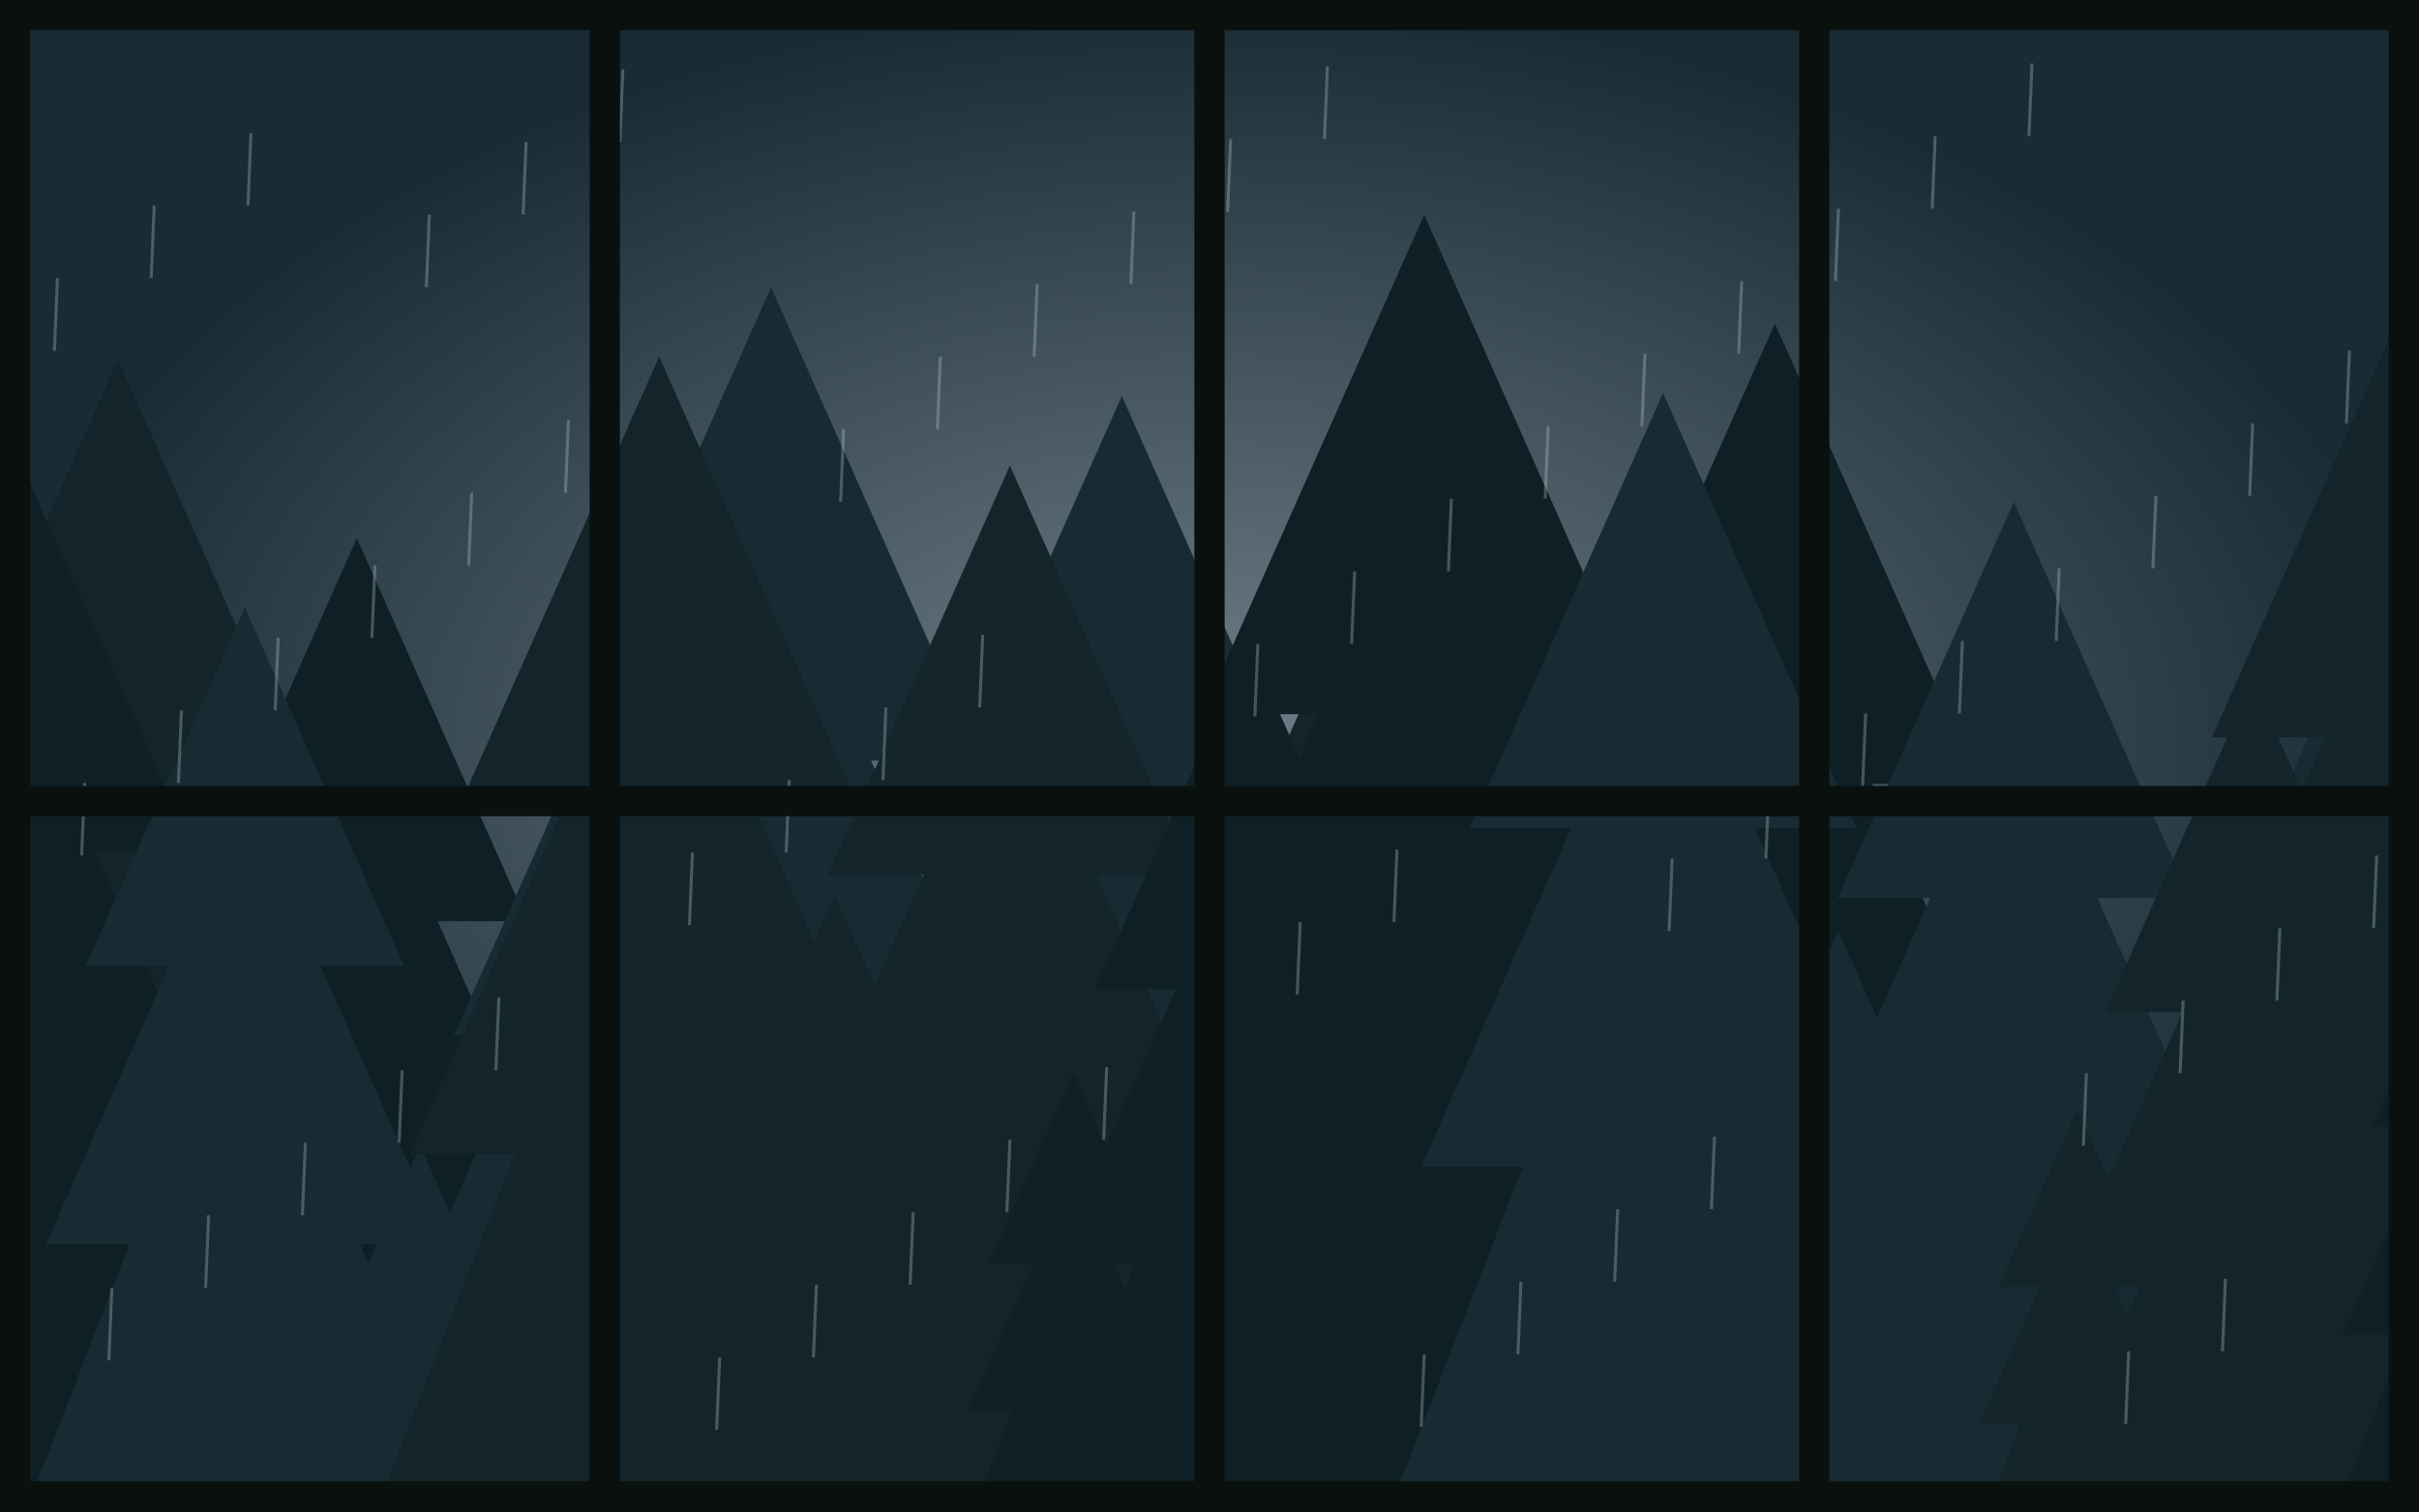
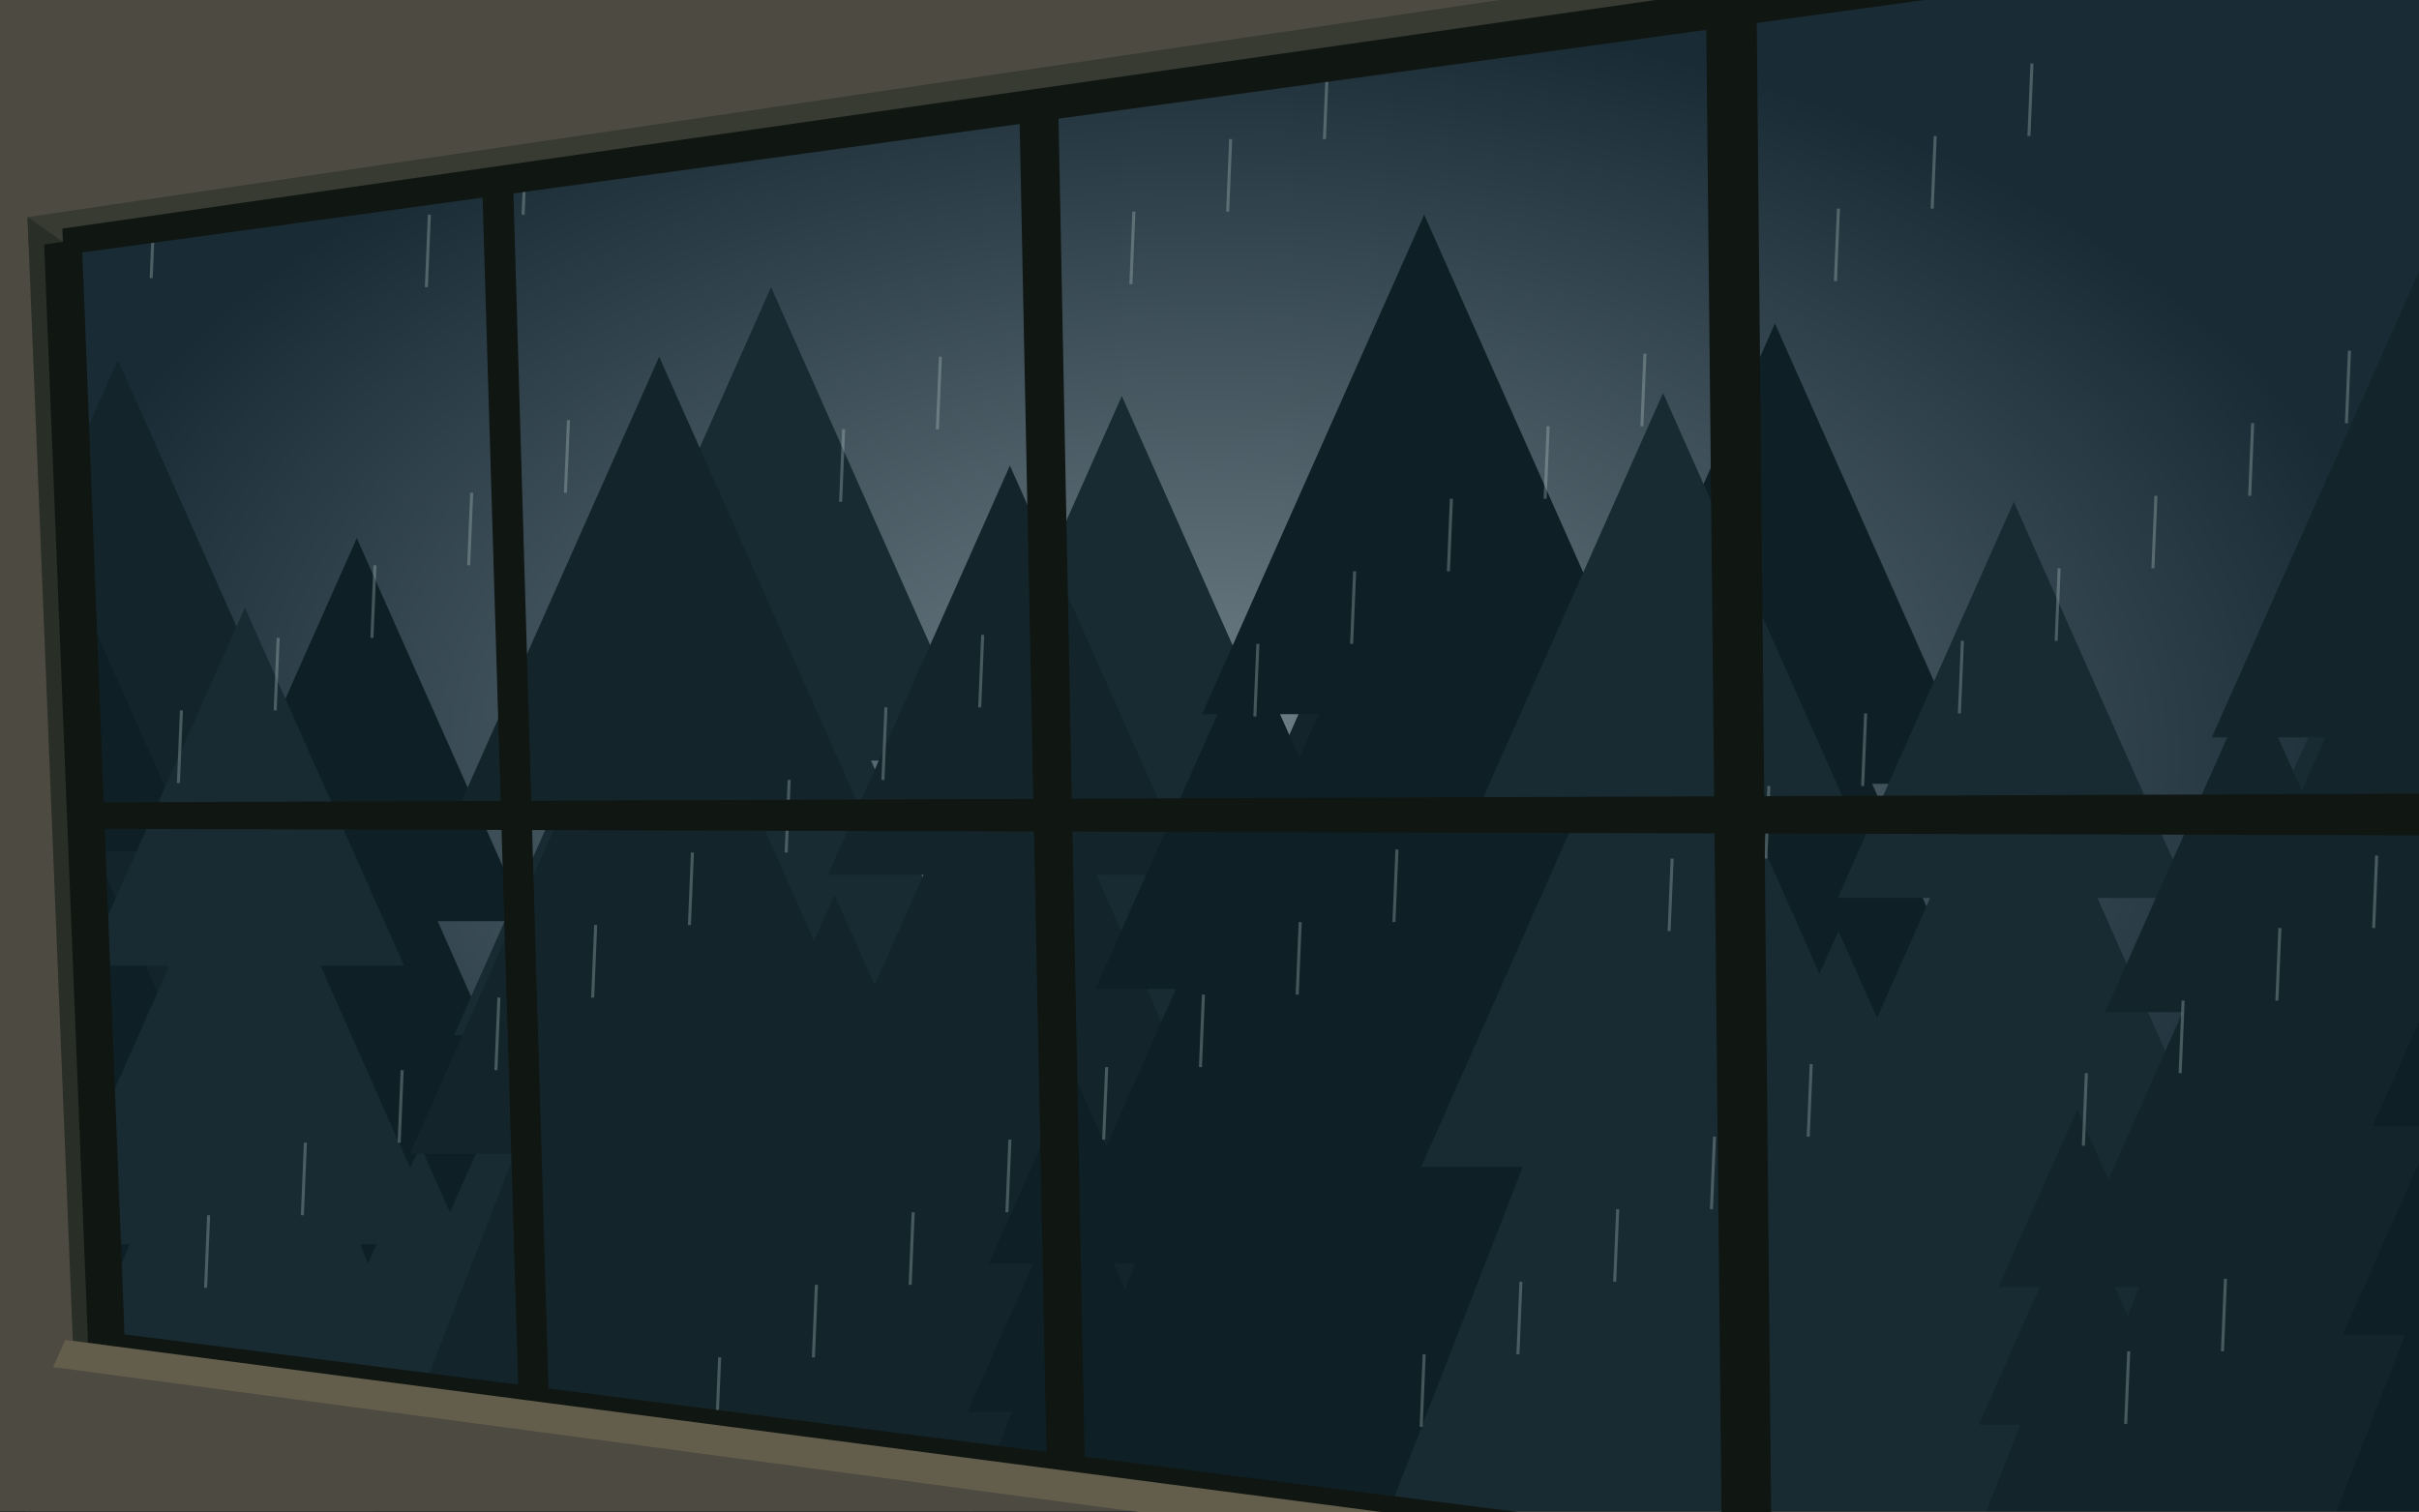
<svg xmlns="http://www.w3.org/2000/svg" width="800" height="500" viewBox="0 0 800 500">
  <defs>
    <radialGradient id="mist">
      <stop stop-color="#71818a" />
      <stop offset="1" stop-color="#192b35" />
    </radialGradient>
  </defs>
  <rect width="800" height="500" fill="url(#mist)" />
  <path d="M-40 380l-24.0 54.0h12.6l-18.6 42h12.6l-21.0 54.0h76.8l-21.0 -54.0h12.6l-18.6 -42h12.6Z" fill="#182a32" />
  <path d="M97 297l-37.28 83.88h19.572l-28.892 65.24h19.572l-32.62 83.88h119.296l-32.62 -83.88h19.572l-28.892 -65.24h19.572Z" fill="#13252b" />
  <path d="M234 214l-50.56 113.76h26.544l-39.184 88.48h26.544l-44.24 113.76h161.792l-44.24 -113.76h26.544l-39.184 -88.48h26.544Z" fill="#0e2026" />
  <path d="M371 131l-63.84 143.64h33.516l-49.476 111.72h33.516l-55.86 143.64h204.288l-55.86 -143.64h33.516l-49.476 -111.72h33.516Z" fill="#182a32" />
  <path d="M508 368l-25.92 58.32h13.608l-20.088 45.36h13.608l-22.68 58.32h82.944l-22.68 -58.32h13.608l-20.088 -45.36h13.608Z" fill="#13252b" />
  <path d="M645 285l-39.2 88.2h20.58l-30.38 68.6h20.58l-34.3 88.2h125.44l-34.3 -88.2h20.58l-30.38 -68.6h20.58Z" fill="#0e2026" />
  <path d="M782 202l-52.48 118.08h27.552l-40.672 91.84h27.552l-45.92 118.08h167.936l-45.92 -118.08h27.552l-40.672 -91.84h27.552Z" fill="#182a32" />
  <path d="M39 119l-65.76 147.96h34.524l-50.964 115.08h34.524l-57.54 147.96h210.432l-57.54 -147.96h34.524l-50.964 -115.08h34.524Z" fill="#13252b" />
  <path d="M176 356l-27.84 62.64h14.616l-21.576 48.72h14.616l-24.36 62.64h89.088l-24.36 -62.64h14.616l-21.576 -48.72h14.616Z" fill="#0e2026" />
  <path d="M313 273l-41.12 92.52h21.588l-31.868 71.96h21.588l-35.98 92.52h131.584l-35.98 -92.52h21.588l-31.868 -71.96h21.588Z" fill="#182a32" />
  <path d="M450 190l-54.4 122.4h28.56l-42.16 95.2h28.56l-47.6 122.4h174.08l-47.6 -122.4h28.56l-42.16 -95.2h28.56Z" fill="#13252b" />
  <path d="M587 107l-67.68 152.28h35.532l-52.452 118.44h35.532l-59.22 152.28h216.576l-59.22 -152.28h35.532l-52.452 -118.44h35.532Z" fill="#0e2026" />
  <path d="M724 344l-29.76 66.96h15.624l-23.064 52.08h15.624l-26.04 66.96h95.232l-26.04 -66.96h15.624l-23.064 -52.08h15.624Z" fill="#182a32" />
  <path d="M-19 261l-43.04 96.84h22.596l-33.356 75.32h22.596l-37.66 96.84h137.728l-37.66 -96.84h22.596l-33.356 -75.32h22.596Z" fill="#13252b" />
  <path d="M118 178l-56.32 126.72h29.568l-43.648 98.56h29.568l-49.28 126.72h180.224l-49.28 -126.72h29.568l-43.648 -98.56h29.568Z" fill="#0e2026" />
  <path d="M255 95l-69.6 156.6h36.54l-53.94 121.8h36.54l-60.9 156.6h222.72l-60.9 -156.6h36.54l-53.94 -121.8h36.54Z" fill="#182a32" />
  <path d="M392 332l-31.68 71.28h16.632l-24.552 55.44h16.632l-27.72 71.28h101.376l-27.72 -71.28h16.632l-24.552 -55.44h16.632Z" fill="#13252b" />
  <path d="M529 249l-44.96 101.16h23.604l-34.844 78.68h23.604l-39.34 101.16h143.872l-39.34 -101.16h23.604l-34.844 -78.68h23.604Z" fill="#0e2026" />
  <path d="M666 166l-58.24 131.04h30.576l-45.136 101.92h30.576l-50.96 131.04h186.368l-50.96 -131.04h30.576l-45.136 -101.92h30.576Z" fill="#182a32" />
  <path d="M803 83l-71.52 160.92h37.548l-55.428 125.16h37.548l-62.58 160.92h228.864l-62.58 -160.92h37.548l-55.428 -125.16h37.548Z" fill="#13252b" />
  <path d="M60 320l-33.6 75.6h17.64l-26.04 58.8h17.64l-29.4 75.6h107.52l-29.4 -75.6h17.64l-26.04 -58.8h17.64Z" fill="#0e2026" />
  <path d="M197 237l-46.88 105.48h24.612l-36.332 82.04h24.612l-41.02 105.48h150.016l-41.02 -105.48h24.612l-36.332 -82.04h24.612Z" fill="#182a32" />
  <path d="M334 154l-60.16 135.36h31.584l-46.624 105.28h31.584l-52.64 135.36h192.512l-52.64 -135.36h31.584l-46.624 -105.28h31.584Z" fill="#13252b" />
  <path d="M471 71l-73.44 165.24h38.556l-56.916 128.52h38.556l-64.26 165.24h235.008l-64.26 -165.24h38.556l-56.916 -128.52h38.556Z" fill="#0e2026" />
  <path d="M608 308l-35.52 79.92h18.648l-27.528 62.16h18.648l-31.08 79.92h113.664l-31.08 -79.92h18.648l-27.528 -62.16h18.648Z" fill="#182a32" />
  <path d="M745 225l-48.8 109.8h25.62l-37.82 85.4h25.62l-42.7 109.8h156.16l-42.7 -109.8h25.62l-37.82 -85.4h25.62Z" fill="#13252b" />
  <path d="M2 142l-62.08 139.68h32.592l-48.112 108.64h32.592l-54.32 139.68h198.656l-54.32 -139.68h32.592l-48.112 -108.64h32.592Z" fill="#0e2026" />
  <path d="M139 379l-24.16 54.36h12.684l-18.724 42.28h12.684l-21.14 54.36h77.312l-21.14 -54.36h12.684l-18.724 -42.28h12.684Z" fill="#182a32" />
  <path d="M276 296l-37.44 84.24h19.656l-29.016 65.52h19.656l-32.76 84.24h119.808l-32.76 -84.24h19.656l-29.016 -65.52h19.656Z" fill="#13252b" />
  <path d="M413 213l-50.72 114.12h26.628l-39.308 88.76h26.628l-44.38 114.12h162.304l-44.38 -114.12h26.628l-39.308 -88.76h26.628Z" fill="#0e2026" />
  <path d="M550 130l-64.0 144.0h33.6l-49.6 112h33.6l-56.0 144.0h204.8l-56.0 -144.0h33.6l-49.6 -112h33.6Z" fill="#182a32" />
  <path d="M687 367l-26.08 58.68h13.692l-20.212 45.64h13.692l-22.82 58.68h83.456l-22.82 -58.68h13.692l-20.212 -45.64h13.692Z" fill="#13252b" />
  <path d="M824 284l-39.36 88.56h20.664l-30.504 68.88h20.664l-34.44 88.56h125.952l-34.44 -88.56h20.664l-30.504 -68.88h20.664Z" fill="#0e2026" />
  <path d="M81 201l-52.64 118.44h27.636l-40.796 92.12h27.636l-46.06 118.44h168.448l-46.06 -118.44h27.636l-40.796 -92.12h27.636Z" fill="#182a32" />
  <path d="M218 118l-65.92 148.32h34.608l-51.088 115.36h34.608l-57.68 148.32h210.944l-57.68 -148.32h34.608l-51.088 -115.36h34.608Z" fill="#13252b" />
  <path d="M355 355l-28.0 63.0h14.7l-21.7 49h14.7l-24.5 63.0h89.6l-24.5 -63.0h14.7l-21.7 -49h14.7Z" fill="#0e2026" />
  <g stroke="#c4d6d3" stroke-width="1" opacity=".3">
    <path d="M5 0l-1 24" />
    <path d="M142 71l-1 24" />
    <path d="M279 142l-1 24" />
    <path d="M416 213l-1 24" />
    <path d="M553 284l-1 24" />
    <path d="M690 355l-1 24" />
    <path d="M37 426l-1 24" />
    <path d="M174 47l-1 24" />
    <path d="M311 118l-1 24" />
    <path d="M448 189l-1 24" />
    <path d="M585 260l-1 24" />
    <path d="M722 331l-1 24" />
    <path d="M69 402l-1 24" />
    <path d="M206 23l-1 24" />
    <path d="M343 94l-1 24" />
    <path d="M480 165l-1 24" />
    <path d="M617 236l-1 24" />
    <path d="M754 307l-1 24" />
    <path d="M101 378l-1 24" />
    <path d="M238 449l-1 24" />
    <path d="M375 70l-1 24" />
    <path d="M512 141l-1 24" />
    <path d="M649 212l-1 24" />
    <path d="M786 283l-1 24" />
    <path d="M133 354l-1 24" />
    <path d="M270 425l-1 24" />
    <path d="M407 46l-1 24" />
    <path d="M544 117l-1 24" />
    <path d="M681 188l-1 24" />
    <path d="M28 259l-1 24" />
    <path d="M165 330l-1 24" />
    <path d="M302 401l-1 24" />
    <path d="M439 22l-1 24" />
    <path d="M576 93l-1 24" />
    <path d="M713 164l-1 24" />
    <path d="M60 235l-1 24" />
    <path d="M197 306l-1 24" />
    <path d="M334 377l-1 24" />
    <path d="M471 448l-1 24" />
    <path d="M608 69l-1 24" />
    <path d="M745 140l-1 24" />
    <path d="M92 211l-1 24" />
    <path d="M229 282l-1 24" />
    <path d="M366 353l-1 24" />
    <path d="M503 424l-1 24" />
    <path d="M640 45l-1 24" />
    <path d="M777 116l-1 24" />
    <path d="M124 187l-1 24" />
    <path d="M261 258l-1 24" />
    <path d="M398 329l-1 24" />
    <path d="M535 400l-1 24" />
    <path d="M672 21l-1 24" />
    <path d="M19 92l-1 24" />
    <path d="M156 163l-1 24" />
    <path d="M293 234l-1 24" />
    <path d="M430 305l-1 24" />
    <path d="M567 376l-1 24" />
    <path d="M704 447l-1 24" />
    <path d="M51 68l-1 24" />
    <path d="M188 139l-1 24" />
    <path d="M325 210l-1 24" />
    <path d="M462 281l-1 24" />
    <path d="M599 352l-1 24" />
    <path d="M736 423l-1 24" />
    <path d="M83 44l-1 24" />
  </g>
-   <path d="M0 0H800V500H0Z" fill="none" stroke="#0a100e" stroke-width="20" />
-   <path d="M200 0V500M400 0V500M600 0V500M0 265H800" stroke="#0a100e" stroke-width="10" />
+   <path fill="#4d4a41" fill-rule="evenodd" d="M0 0H800V500H0Z M20.80 80.00 L876.00 -40.00 L876.00 555.00 L35.20 445.00Z" />
+   <polygon points="9.10,71.81 907.51,-60.71 907.49,-44.42 9.50,81.59" fill="#373b32" />
+   <polygon points="9.10,71.81 20.80,80.00 35.20,445.00 24.45,452.59" fill="#292e27" />
+   <polygon points="14.61,80.87 27.05,79.12 41.34,445.80 29.11,444.20" fill="#101612" />
+   <polygon points="159.45,60.55 169.65,59.11 181.54,464.15 171.51,462.83" fill="#101612" />
+   <polygon points="337.11,35.62 349.97,33.81 358.83,487.34 346.19,485.69" fill="#101612" />
+   <polygon points="564.23,3.75 580.93,1.40 585.90,517.05 569.48,514.90" fill="#101612" />
+   <polygon points="859.20,-37.64 893.07,-42.39 892.78,557.20 859.48,552.84" fill="#101612" />
+   <polygon points="20.63,75.62 876.00,-47.14 876.00,-32.86 20.97,84.38" fill="#101612" />
+   <polygon points="28.12,265.42 876.00,262.26 876.00,276.54 28.46,274.18" fill="#101612" />
+   <polygon points="35.03,440.62 876.00,547.86 876.00,562.14 35.37,449.38" fill="#101612" />
+   <polygon points="21.59,443.22 914.13,559.99 918.13,572.49 17.59,452.22" fill="#635d4c" />
</svg>
